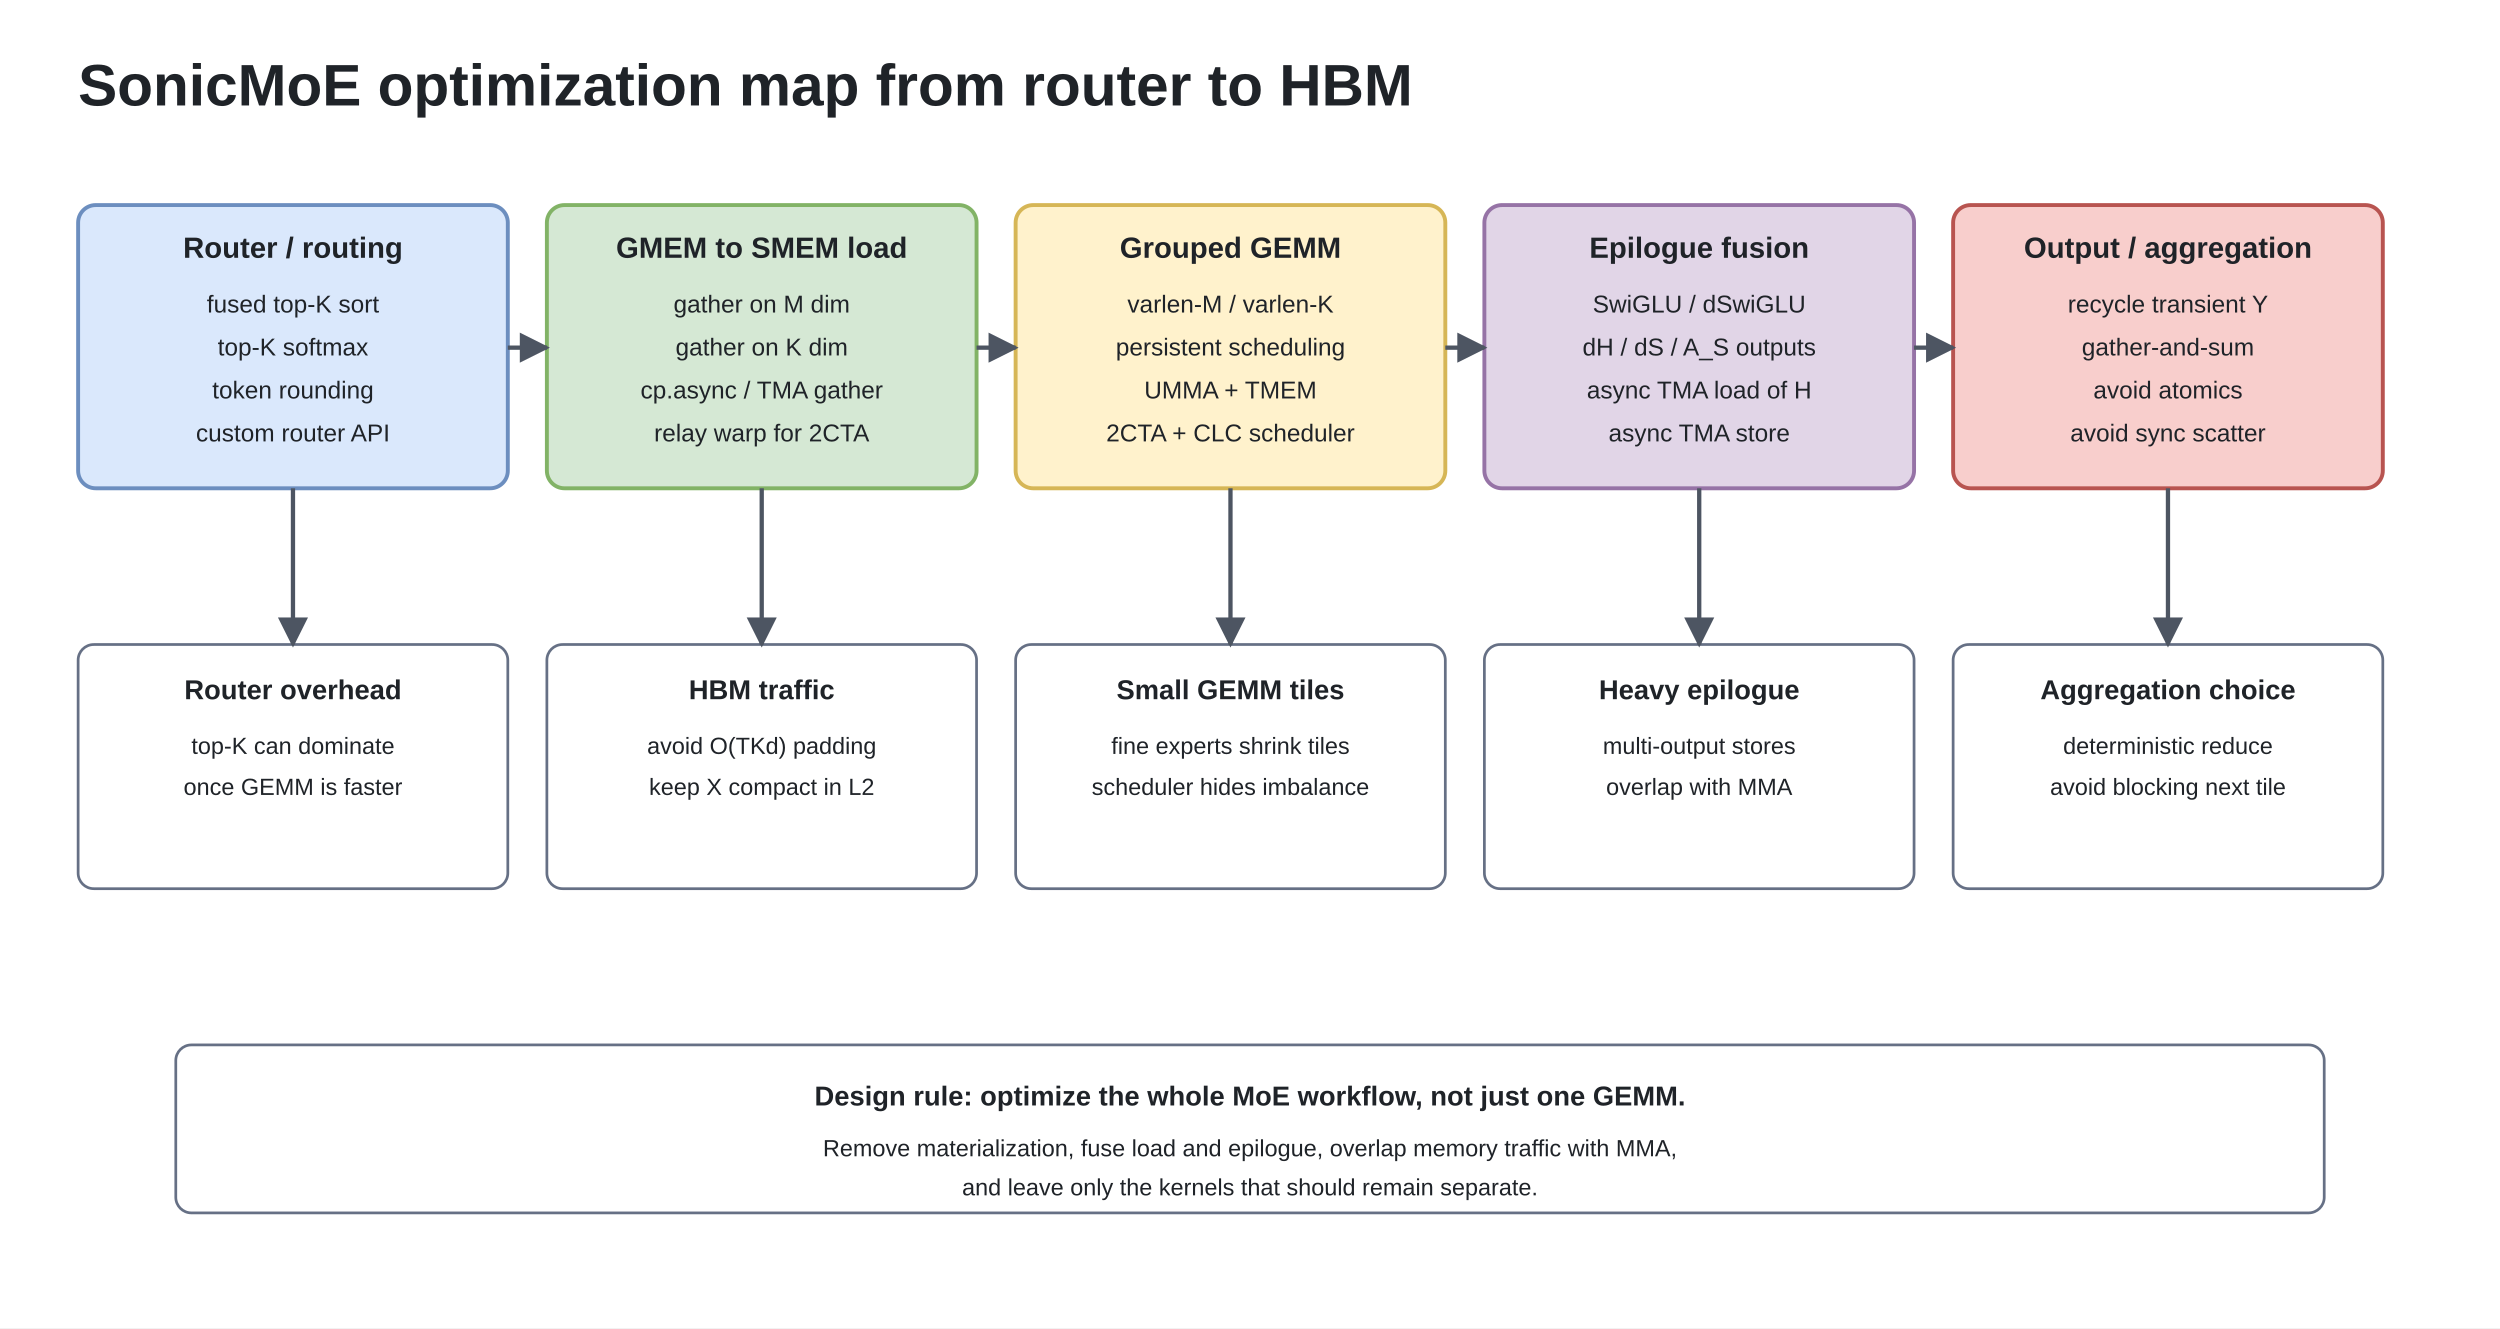
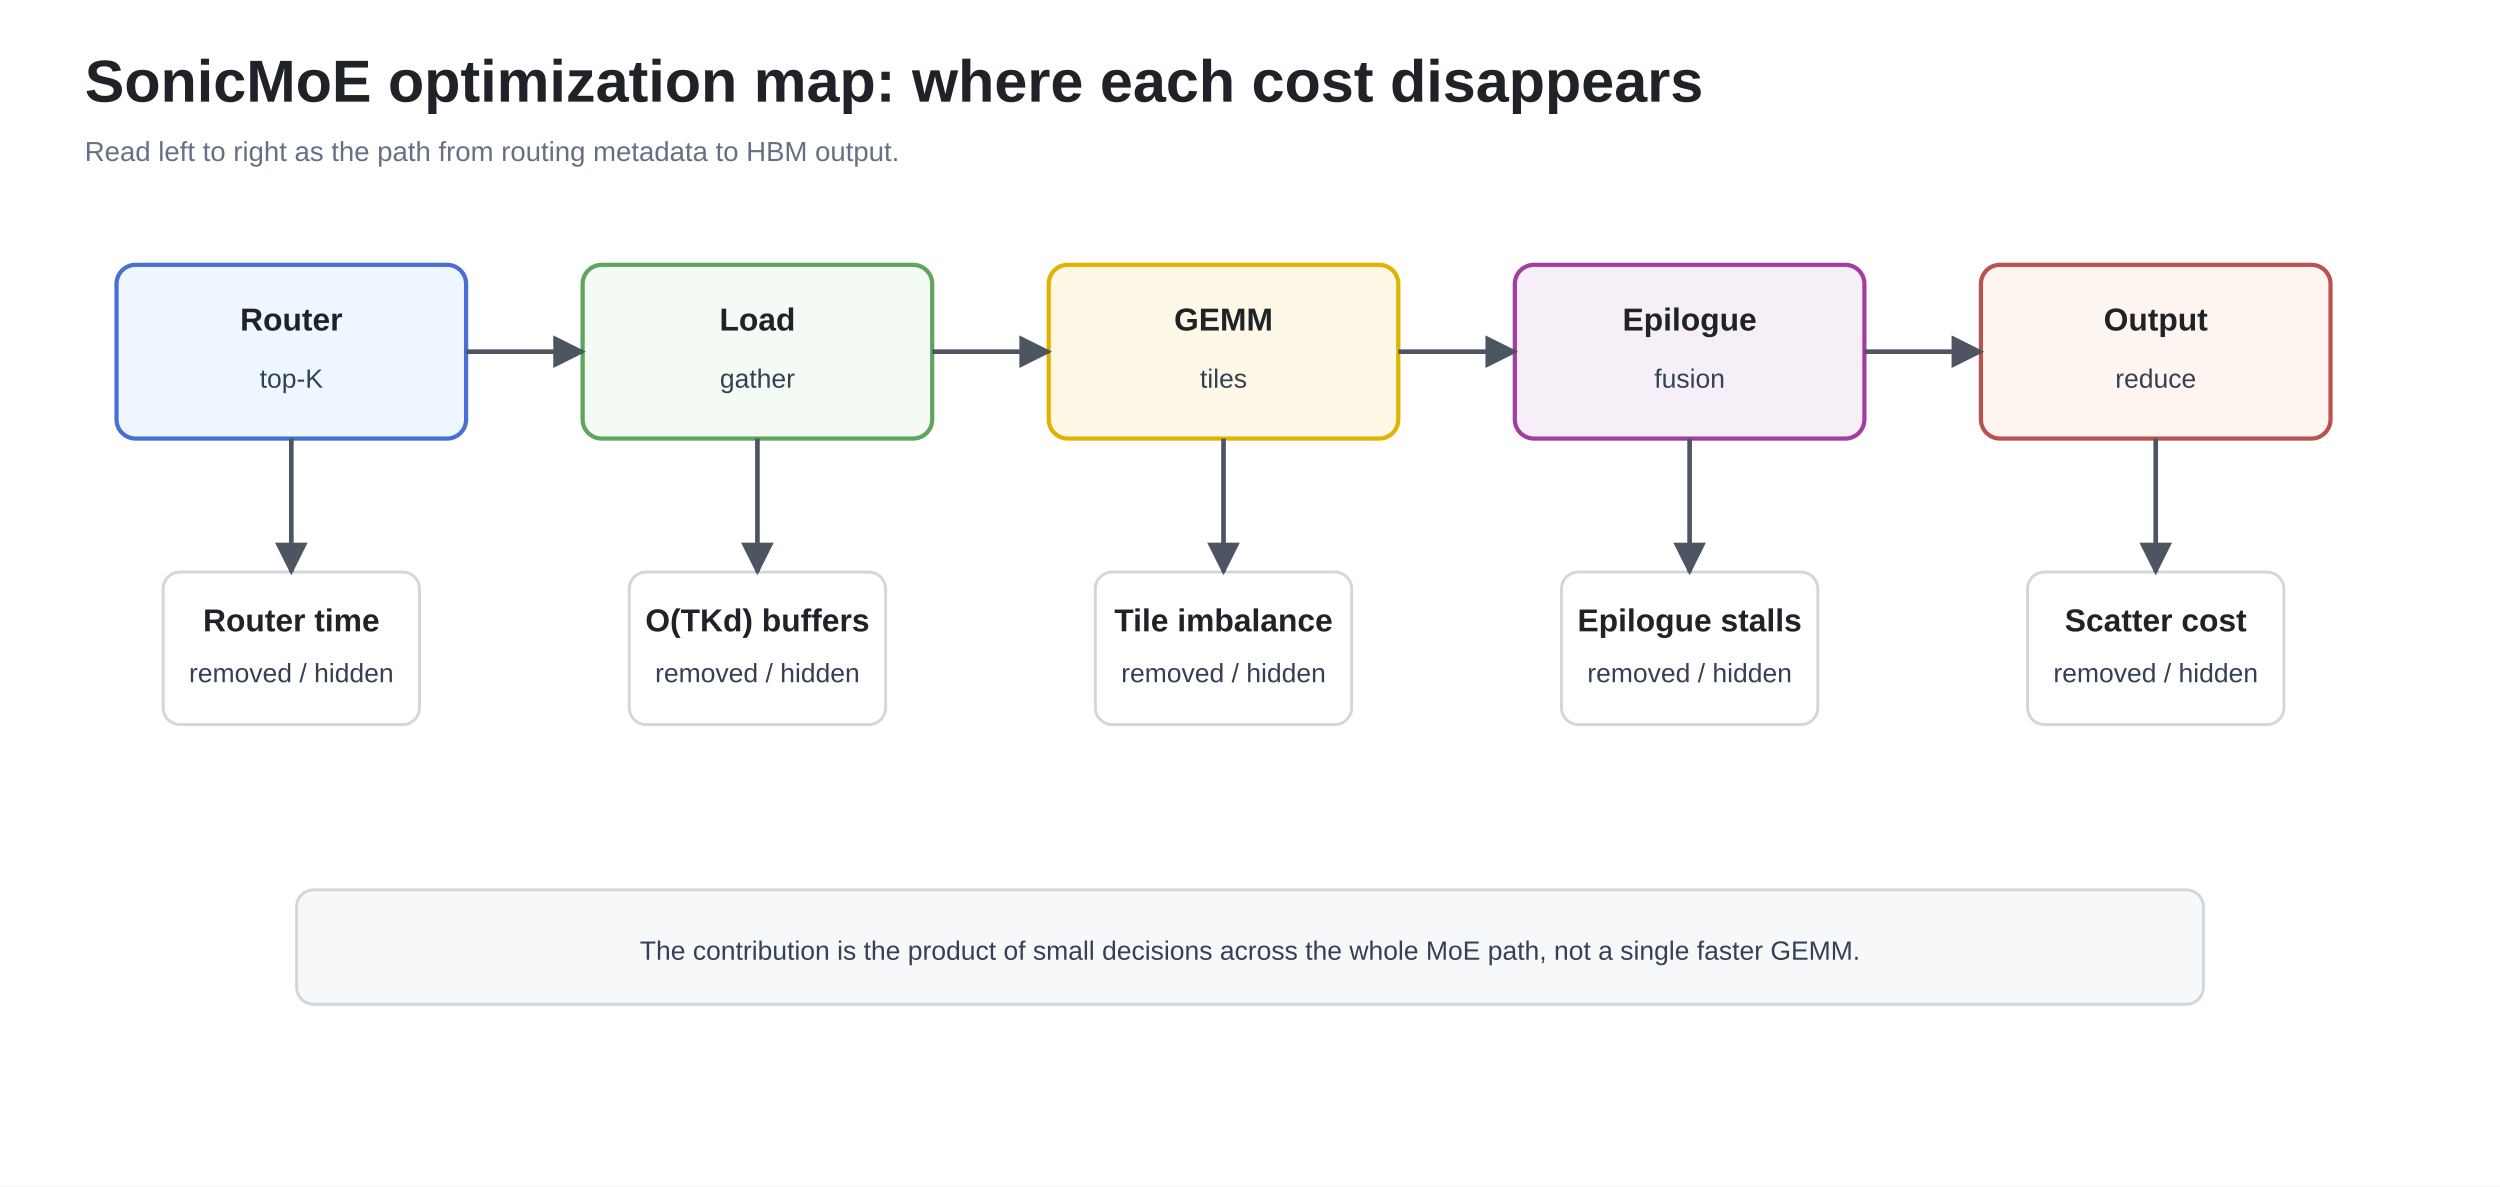
- <svg xmlns="http://www.w3.org/2000/svg" viewBox="0 0 1280 680">
+ <svg xmlns="http://www.w3.org/2000/svg" viewBox="0 0 1180 560">
  <defs>
    <marker id="arrow" viewBox="0 0 10 10" refX="9" refY="5" markerWidth="7" markerHeight="7" orient="auto-start-reverse">
      <path d="M0,0 L10,5 L0,10 z" fill="#4d5562" />
    </marker>
    <style>
      text{font-family:Arial,Helvetica,sans-serif;fill:#1f2328}
-       .title{font-size:30px;font-weight:700}
+       .title{font-size:28px;font-weight:700}
+       .subtitle{font-size:13px;fill:#667085}
+       .lane{font-size:14px;font-weight:700;fill:#667085}
      .head{font-size:15px;font-weight:700}
-       .body{font-size:12.5px}
-       .noteHead{font-size:14px;font-weight:700}
-       .noteText{font-size:12px}
+       .small{font-size:12.5px;fill:#344054}
+       .formula{font-family:Georgia,"Times New Roman",serif;font-size:21px;font-style:italic}
+       .sub{font-size:12px;baseline-shift:sub}
      .box{stroke-width:2}
-       .note{fill:#fff;stroke:#667085;stroke-width:1.4}
-       .flow{stroke:#4d5562;stroke-width:2.2;fill:none;marker-end:url(#arrow)}
+       .thin{stroke-width:1.4}
+       .edge{stroke:#4d5562;stroke-width:2.2;fill:none;marker-end:url(#arrow)}
+       .dash{stroke:#667085;stroke-width:2;fill:none;stroke-dasharray:7 6;marker-end:url(#arrow)}
+       .cache{fill:#fff5f0;stroke:#b85450;stroke-width:1.6}
+       .io{fill:#fff;stroke:#d0d7de;stroke-width:1.4}
    </style>
  </defs>
-   <rect width="1280" height="680" fill="#fff" />
-   <text x="40" y="54" class="title">SonicMoE optimization map from router to HBM</text>
-   <g id="top-row">
-     <rect x="40" y="105" width="220" height="145" rx="9" fill="#dae8fc" stroke="#6c8ebf" class="box" />
-     <text x="150" y="132" text-anchor="middle" class="head">Router / routing</text>
-     <text x="150" y="160" text-anchor="middle" class="body">fused top-K sort</text>
-     <text x="150" y="182" text-anchor="middle" class="body">top-K softmax</text>
-     <text x="150" y="204" text-anchor="middle" class="body">token rounding</text>
-     <text x="150" y="226" text-anchor="middle" class="body">custom router API</text>
-     <rect x="280" y="105" width="220" height="145" rx="9" fill="#d5e8d4" stroke="#82b366" class="box" />
-     <text x="390" y="132" text-anchor="middle" class="head">GMEM to SMEM load</text>
-     <text x="390" y="160" text-anchor="middle" class="body">gather on M dim</text>
-     <text x="390" y="182" text-anchor="middle" class="body">gather on K dim</text>
-     <text x="390" y="204" text-anchor="middle" class="body">cp.async / TMA gather</text>
-     <text x="390" y="226" text-anchor="middle" class="body">relay warp for 2CTA</text>
-     <rect x="520" y="105" width="220" height="145" rx="9" fill="#fff2cc" stroke="#d6b656" class="box" />
-     <text x="630" y="132" text-anchor="middle" class="head">Grouped GEMM</text>
-     <text x="630" y="160" text-anchor="middle" class="body">varlen-M / varlen-K</text>
-     <text x="630" y="182" text-anchor="middle" class="body">persistent scheduling</text>
-     <text x="630" y="204" text-anchor="middle" class="body">UMMA + TMEM</text>
-     <text x="630" y="226" text-anchor="middle" class="body">2CTA + CLC scheduler</text>
-     <rect x="760" y="105" width="220" height="145" rx="9" fill="#e1d5e7" stroke="#9673a6" class="box" />
-     <text x="870" y="132" text-anchor="middle" class="head">Epilogue fusion</text>
-     <text x="870" y="160" text-anchor="middle" class="body">SwiGLU / dSwiGLU</text>
-     <text x="870" y="182" text-anchor="middle" class="body">dH / dS / A_S outputs</text>
-     <text x="870" y="204" text-anchor="middle" class="body">async TMA load of H</text>
-     <text x="870" y="226" text-anchor="middle" class="body">async TMA store</text>
-     <rect x="1000" y="105" width="220" height="145" rx="9" fill="#f8cecc" stroke="#b85450" class="box" />
-     <text x="1110" y="132" text-anchor="middle" class="head">Output / aggregation</text>
-     <text x="1110" y="160" text-anchor="middle" class="body">recycle transient Y</text>
-     <text x="1110" y="182" text-anchor="middle" class="body">gather-and-sum</text>
-     <text x="1110" y="204" text-anchor="middle" class="body">avoid atomics</text>
-     <text x="1110" y="226" text-anchor="middle" class="body">avoid sync scatter</text>
-   </g>
-   <path d="M260 178 H280" class="flow" />
-   <path d="M500 178 H520" class="flow" />
-   <path d="M740 178 H760" class="flow" />
-   <path d="M980 178 H1000" class="flow" />
-   <g id="bottom-row">
-     <rect x="40" y="330" width="220" height="125" rx="8" class="note" />
-     <text x="150" y="358" text-anchor="middle" class="noteHead">Router overhead</text>
-     <text x="150" y="386" text-anchor="middle" class="noteText">top-K can dominate</text>
-     <text x="150" y="407" text-anchor="middle" class="noteText">once GEMM is faster</text>
-     <path d="M150 250 V330" class="flow" />
-     <rect x="280" y="330" width="220" height="125" rx="8" class="note" />
-     <text x="390" y="358" text-anchor="middle" class="noteHead">HBM traffic</text>
-     <text x="390" y="386" text-anchor="middle" class="noteText">avoid O(TKd) padding</text>
-     <text x="390" y="407" text-anchor="middle" class="noteText">keep X compact in L2</text>
-     <path d="M390 250 V330" class="flow" />
-     <rect x="520" y="330" width="220" height="125" rx="8" class="note" />
-     <text x="630" y="358" text-anchor="middle" class="noteHead">Small GEMM tiles</text>
-     <text x="630" y="386" text-anchor="middle" class="noteText">fine experts shrink tiles</text>
-     <text x="630" y="407" text-anchor="middle" class="noteText">scheduler hides imbalance</text>
-     <path d="M630 250 V330" class="flow" />
-     <rect x="760" y="330" width="220" height="125" rx="8" class="note" />
-     <text x="870" y="358" text-anchor="middle" class="noteHead">Heavy epilogue</text>
-     <text x="870" y="386" text-anchor="middle" class="noteText">multi-output stores</text>
-     <text x="870" y="407" text-anchor="middle" class="noteText">overlap with MMA</text>
-     <path d="M870 250 V330" class="flow" />
-     <rect x="1000" y="330" width="220" height="125" rx="8" class="note" />
-     <text x="1110" y="358" text-anchor="middle" class="noteHead">Aggregation choice</text>
-     <text x="1110" y="386" text-anchor="middle" class="noteText">deterministic reduce</text>
-     <text x="1110" y="407" text-anchor="middle" class="noteText">avoid blocking next tile</text>
-     <path d="M1110 250 V330" class="flow" />
-   </g>
-   <rect x="90" y="535" width="1100" height="86" rx="8" class="note" />
-   <text x="640" y="566" text-anchor="middle" class="noteHead">Design rule: optimize the whole MoE workflow, not just one GEMM.</text>
-   <text x="640" y="592" text-anchor="middle" class="noteText">Remove materialization, fuse load and epilogue, overlap memory traffic with MMA,</text>
-   <text x="640" y="612" text-anchor="middle" class="noteText">and leave only the kernels that should remain separate.</text>
+   <rect width="1180" height="560" fill="#fff" />
+   <text x="40" y="48" class="title">SonicMoE optimization map: where each cost disappears</text>
+   <text x="40" y="76" class="subtitle">Read left to right as the path from routing metadata to HBM output.</text>
+   <rect x="55" y="125" width="165" height="82" rx="9" fill="#eef7ff" stroke="#4a6fd3" class="box" />
+   <text x="137.5" y="156" text-anchor="middle" class="head">Router</text>
+   <text x="137.5" y="183" text-anchor="middle" class="small">top-K</text>
+   <rect x="77" y="270" width="121" height="72" rx="8" fill="#fff" stroke="#d0d7de" class="thin" />
+   <text x="137.5" y="298" text-anchor="middle" class="head">Router time</text>
+   <text x="137.5" y="322" text-anchor="middle" class="small">removed / hidden</text>
+   <path d="M137.5 207 L137.5 270" class="edge" />
+   <rect x="275" y="125" width="165" height="82" rx="9" fill="#f4faf4" stroke="#5fa55f" class="box" />
+   <text x="357.5" y="156" text-anchor="middle" class="head">Load</text>
+   <text x="357.5" y="183" text-anchor="middle" class="small">gather</text>
+   <rect x="297" y="270" width="121" height="72" rx="8" fill="#fff" stroke="#d0d7de" class="thin" />
+   <text x="357.5" y="298" text-anchor="middle" class="head">O(TKd) buffers</text>
+   <text x="357.5" y="322" text-anchor="middle" class="small">removed / hidden</text>
+   <path d="M357.5 207 L357.5 270" class="edge" />
+   <path d="M220 166 L275 166" class="edge" />
+   <rect x="495" y="125" width="165" height="82" rx="9" fill="#fff8e7" stroke="#e0b300" class="box" />
+   <text x="577.5" y="156" text-anchor="middle" class="head">GEMM</text>
+   <text x="577.5" y="183" text-anchor="middle" class="small">tiles</text>
+   <rect x="517" y="270" width="121" height="72" rx="8" fill="#fff" stroke="#d0d7de" class="thin" />
+   <text x="577.5" y="298" text-anchor="middle" class="head">Tile imbalance</text>
+   <text x="577.5" y="322" text-anchor="middle" class="small">removed / hidden</text>
+   <path d="M577.5 207 L577.5 270" class="edge" />
+   <path d="M440 166 L495 166" class="edge" />
+   <rect x="715" y="125" width="165" height="82" rx="9" fill="#f7eff8" stroke="#a33ea1" class="box" />
+   <text x="797.5" y="156" text-anchor="middle" class="head">Epilogue</text>
+   <text x="797.5" y="183" text-anchor="middle" class="small">fusion</text>
+   <rect x="737" y="270" width="121" height="72" rx="8" fill="#fff" stroke="#d0d7de" class="thin" />
+   <text x="797.5" y="298" text-anchor="middle" class="head">Epilogue stalls</text>
+   <text x="797.5" y="322" text-anchor="middle" class="small">removed / hidden</text>
+   <path d="M797.5 207 L797.5 270" class="edge" />
+   <path d="M660 166 L715 166" class="edge" />
+   <rect x="935" y="125" width="165" height="82" rx="9" fill="#fff5f0" stroke="#b85450" class="box" />
+   <text x="1017.5" y="156" text-anchor="middle" class="head">Output</text>
+   <text x="1017.5" y="183" text-anchor="middle" class="small">reduce</text>
+   <rect x="957" y="270" width="121" height="72" rx="8" fill="#fff" stroke="#d0d7de" class="thin" />
+   <text x="1017.5" y="298" text-anchor="middle" class="head">Scatter cost</text>
+   <text x="1017.5" y="322" text-anchor="middle" class="small">removed / hidden</text>
+   <path d="M1017.5 207 L1017.5 270" class="edge" />
+   <path d="M880 166 L935 166" class="edge" />
+   <rect x="140" y="420" width="900" height="54" rx="8" fill="#f7f8fa" stroke="#d0d7de" class="thin" />
+   <text x="590" y="453" text-anchor="middle" class="small">The contribution is the product of small decisions across the whole MoE path, not a single faster GEMM.</text>
</svg>
